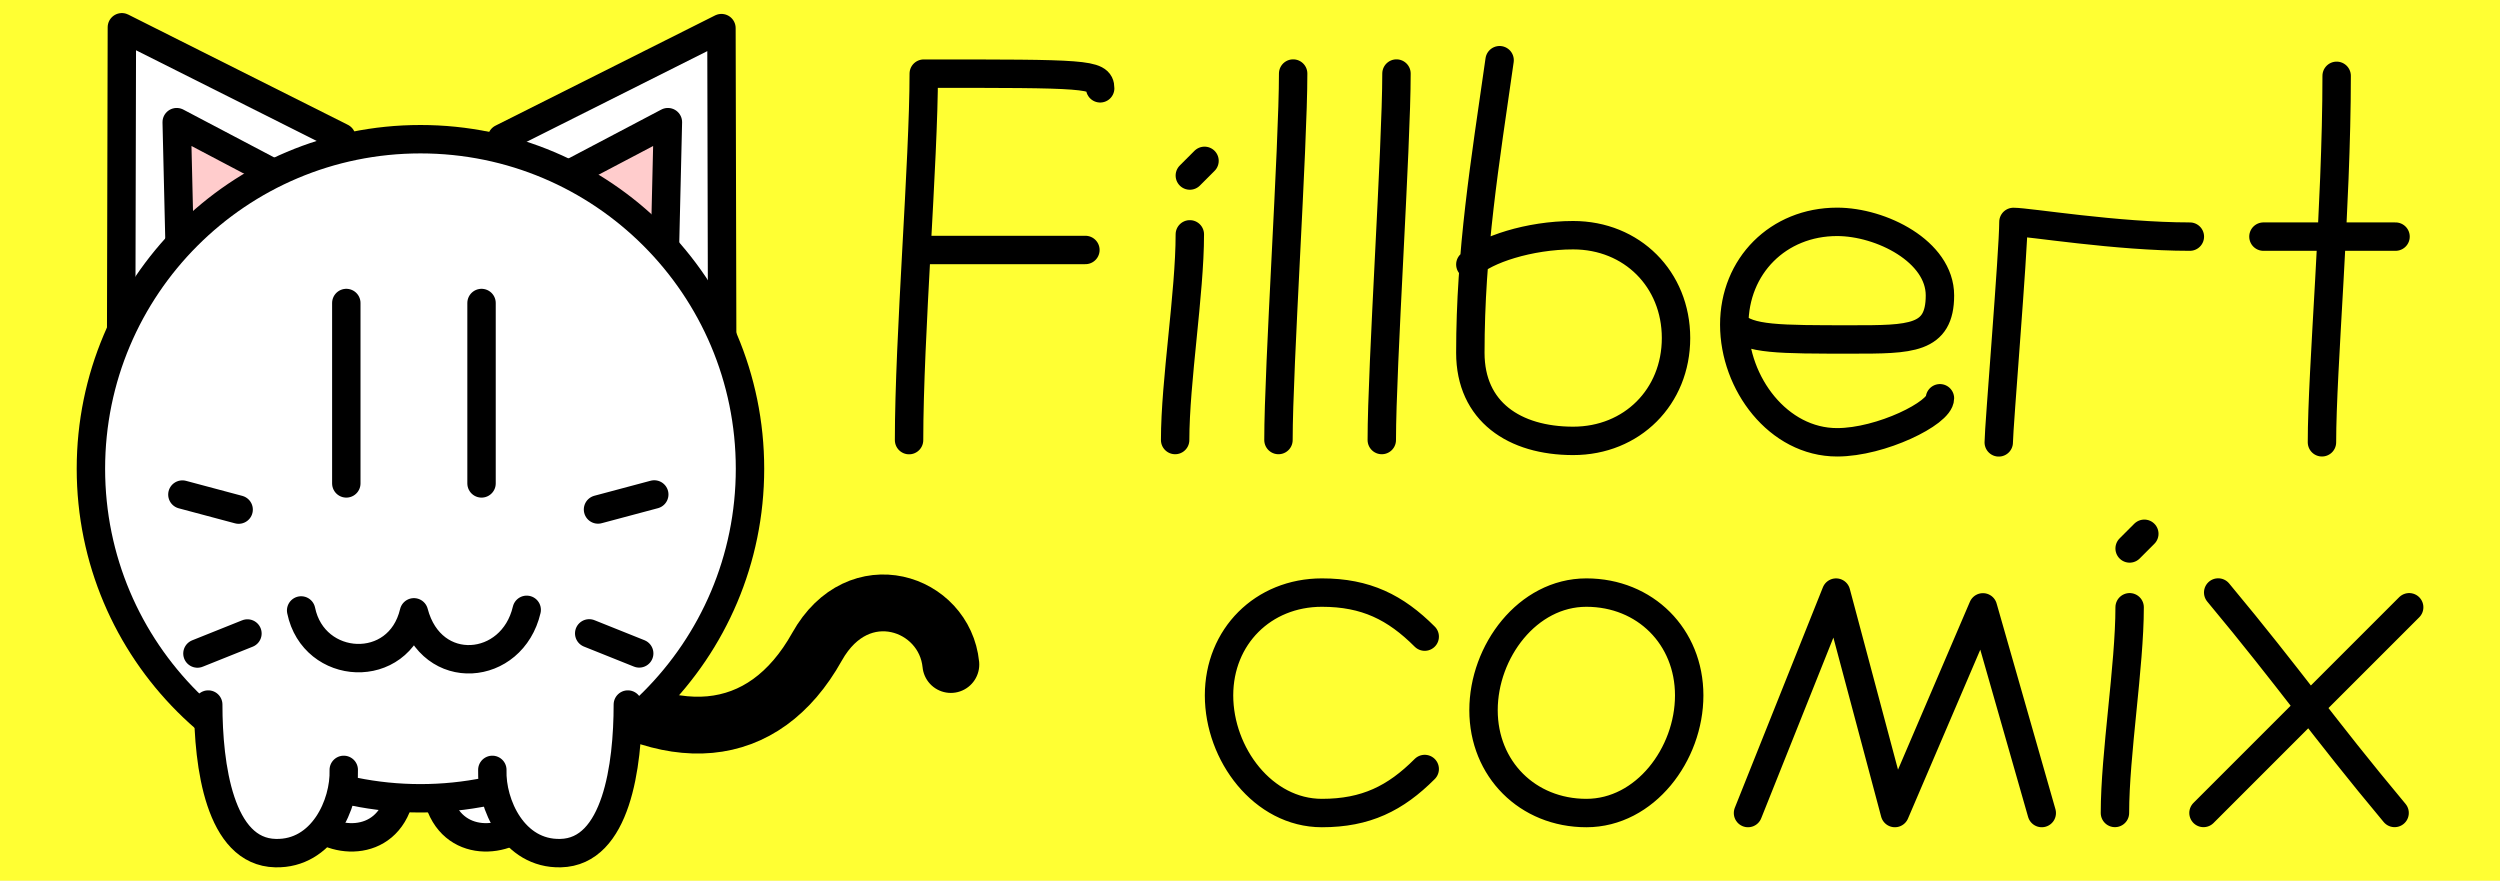
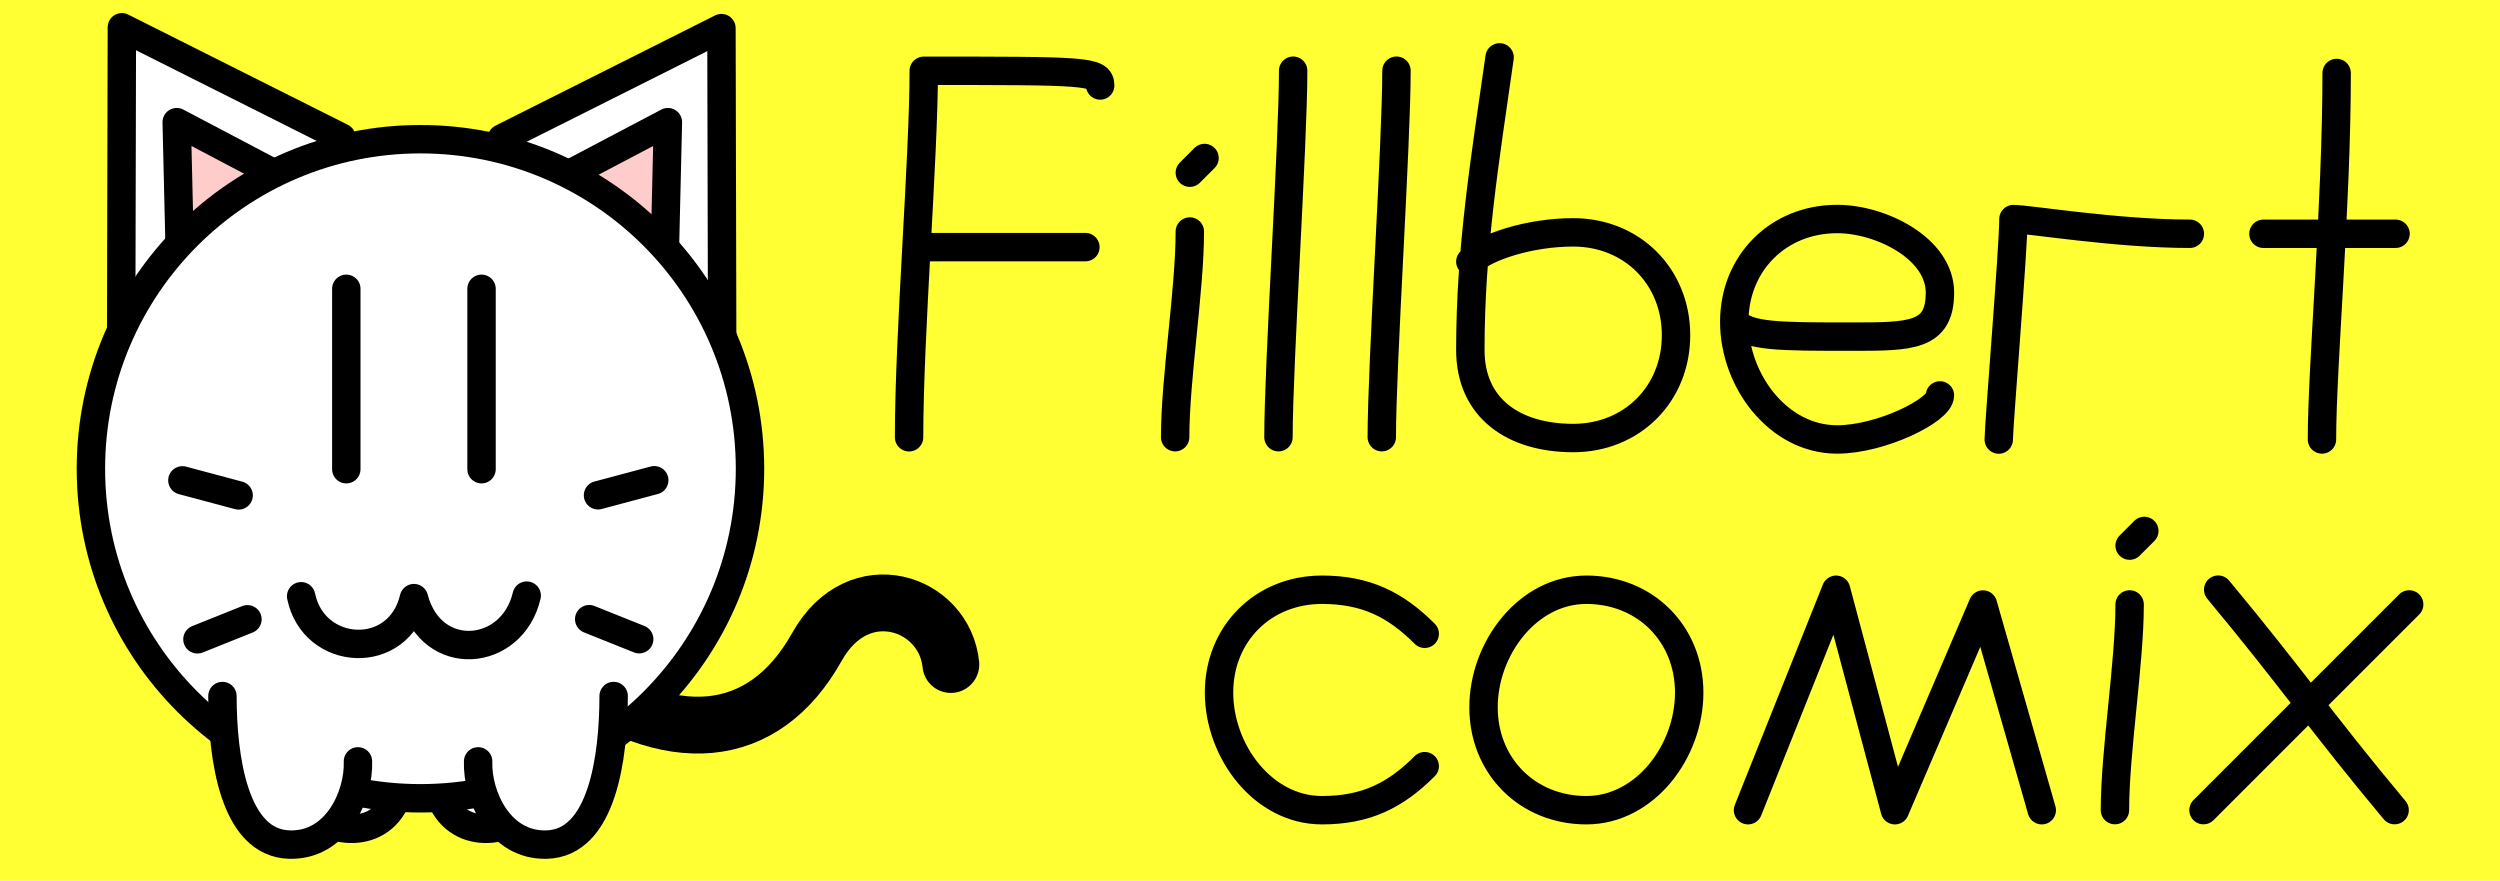
- <svg xmlns="http://www.w3.org/2000/svg" width="88" height="31" version="1.1" viewBox="0 0 88 31">
+ <svg xmlns="http://www.w3.org/2000/svg" width="88" height="31" version="1.1">
  <rect width="88" height="31" fill="#ff3" />
  <g stroke="#000" stroke-linecap="round" stroke-linejoin="round" fill="none">
    <path d="m19.8 23.6c3.77 2.83 7.08 2.53 8.96-.836 1.46-2.61 4.49-1.57 4.71.627" stroke-width="2" />
    <g fill="#fff">
-       <path d="m11.2 29.1c.977.709 2.92.57 2.96-1.81m4.12 1.81c-.977.709-2.92.57-2.96-1.81m10.1-15.5-.025-10.8-7.73 3.88m-13.4 6.89.025-10.8 7.73 3.88" />
+       <path d="m11.2 28.8c.977.709 2.92.57 2.96-1.81m4.12 1.81c-.977.709-2.92.57-2.96-1.81m10.1-15.2-.025-10.8-7.73 3.88m-13.4 6.89.025-10.8 7.73 3.88" />
      <path d="m23.4 8.96.11-4.66-3.38 1.78m-13.8 2.88-.11-4.66 3.38 1.78" fill="#fcc" />
      <circle cx="14.8" cy="16.5" r="11.6" />
-       <path d="m22.1 24.8c0 2.14-.395 5.19-2.37 5.23-1.65.039-2.44-1.72-2.4-2.93m-10-2.3c0 2.14.395 5.19 2.37 5.23 1.65.039 2.44-1.72 2.4-2.93" />
+       <path d="m21.6 24.5c0 2.14-.395 5.19-2.37 5.23-1.65.039-2.44-1.72-2.4-2.93m-9-2.3c0 2.14.395 5.19 2.37 5.23 1.65.039 2.44-1.72 2.4-2.93" />
    </g>
-     <path d="m22.5 23-1.76-.705m2.29-4.89-1.98.529m-14.1 5.07 1.76-.705m-2.29-4.89 1.98.529m2.2 3.55c.441 2.14 3.44 2.31 3.97.066.617 2.34 3.46 2.09 3.97-.088m-1.59-10.8v6.35m-4.76-6.35v6.35m72.1 11.6c-2.59-3.1-3.62-4.65-6.21-7.76m-.517 7.76 7.24-7.24m-9.84 0c0 2.07-.517 5.17-.517 7.24m.517-9.31.517-.517m-3.61 9.83-2.07-7.24-3.1 7.24-2.07-7.76-3.1 7.76m-5.69 0c-2.07 0-3.62-1.55-3.62-3.62 0-2.07 1.55-4.14 3.62-4.14 2.07 0 3.62 1.55 3.62 3.62s-1.55 4.14-3.62 4.14zm-5.69-6.21c-1.03-1.03-2.07-1.55-3.62-1.55-2.07 0-3.62 1.55-3.62 3.62s1.55 4.14 3.62 4.14c1.55 0 2.59-.517 3.62-1.55m32.1-24.4c0 4.65-.517 10.3-.517 12.9m2.59-7.24h-4.65m-2.59 0c-2.59 0-5.69-.517-6.21-.517 0 1.03-.517 7.24-.517 7.76m-9.31-4.14c.517.517 1.55.517 4.14.517 2.07 0 3.1 0 3.1-1.55 0-1.55-2.07-2.59-3.62-2.59-2.07 0-3.62 1.55-3.62 3.62 0 2.07 1.55 4.14 3.62 4.14 1.55 0 3.62-1.03 3.62-1.55m-15.5-11.9c-.517 3.62-1.03 6.72-1.03 10.3 0 2.07 1.55 3.1 3.62 3.1s3.62-1.55 3.62-3.62c0-2.07-1.55-3.62-3.62-3.62-1.55 0-3.1.517-3.62 1.03m-2.6-6.72c0 2.59-.517 10.3-.517 12.9m-3.12-12.9c0 2.59-.517 10.3-.517 12.9m-3.12-7.24c0 2.07-.517 5.17-.517 7.24m.517-9.31.517-.517m-10.4 9.83c0-3.62.517-9.83.517-12.9 5.69 0 6.21 0 6.21.517m-6.21 5.69h5.69" />
+     <path d="m22.5 22.5-1.76-.705m2.29-4.89-1.98.529m-14.1 5.07 1.76-.705m-2.29-4.89 1.98.529m2.2 3.55c.441 2.14 3.44 2.31 3.97.066.617 2.34 3.46 2.09 3.97-.088m-1.59-10.8v6.35m-4.76-6.35v6.35m72.1 12c-2.59-3.1-3.62-4.65-6.21-7.76m-.517 7.76 7.24-7.24m-9.84 0c0 2.07-.517 5.17-.517 7.24m.517-9.31.517-.517m-3.61 9.83-2.07-7.24-3.1 7.24-2.07-7.76-3.1 7.76m-5.69 0c-2.07 0-3.62-1.55-3.62-3.62 0-2.07 1.55-4.14 3.62-4.14 2.07 0 3.62 1.55 3.62 3.62s-1.55 4.14-3.62 4.14m-5.69-6.21c-1.03-1.03-2.07-1.55-3.62-1.55-2.07 0-3.62 1.55-3.62 3.62s1.55 4.14 3.62 4.14c1.55 0 2.59-.517 3.62-1.55m32.1-24.4c0 4.65-.517 10.3-.517 12.9m2.59-7.24h-4.65m-2.59 0c-2.59 0-5.69-.517-6.21-.517 0 1.03-.517 7.24-.517 7.76m-9.31-4.14c.517.517 1.55.517 4.14.517 2.07 0 3.1 0 3.1-1.55 0-1.55-2.07-2.59-3.62-2.59-2.07 0-3.62 1.55-3.62 3.62 0 2.07 1.55 4.14 3.62 4.14 1.55 0 3.62-1.03 3.62-1.55m-15.5-11.9c-.517 3.62-1.03 6.72-1.03 10.3 0 2.07 1.55 3.1 3.62 3.1s3.62-1.55 3.62-3.62c0-2.07-1.55-3.62-3.62-3.62-1.55 0-3.1.517-3.62 1.03m-2.6-6.72c0 2.59-.517 10.3-.517 12.9m-3.12-12.9c0 2.59-.517 10.3-.517 12.9m-3.12-7.24c0 2.07-.517 5.17-.517 7.24m.517-9.31.517-.517m-10.4 9.83c0-3.62.517-9.83.517-12.9 5.69 0 6.21 0 6.21.517m-6.21 5.69h5.69" />
  </g>
</svg>
